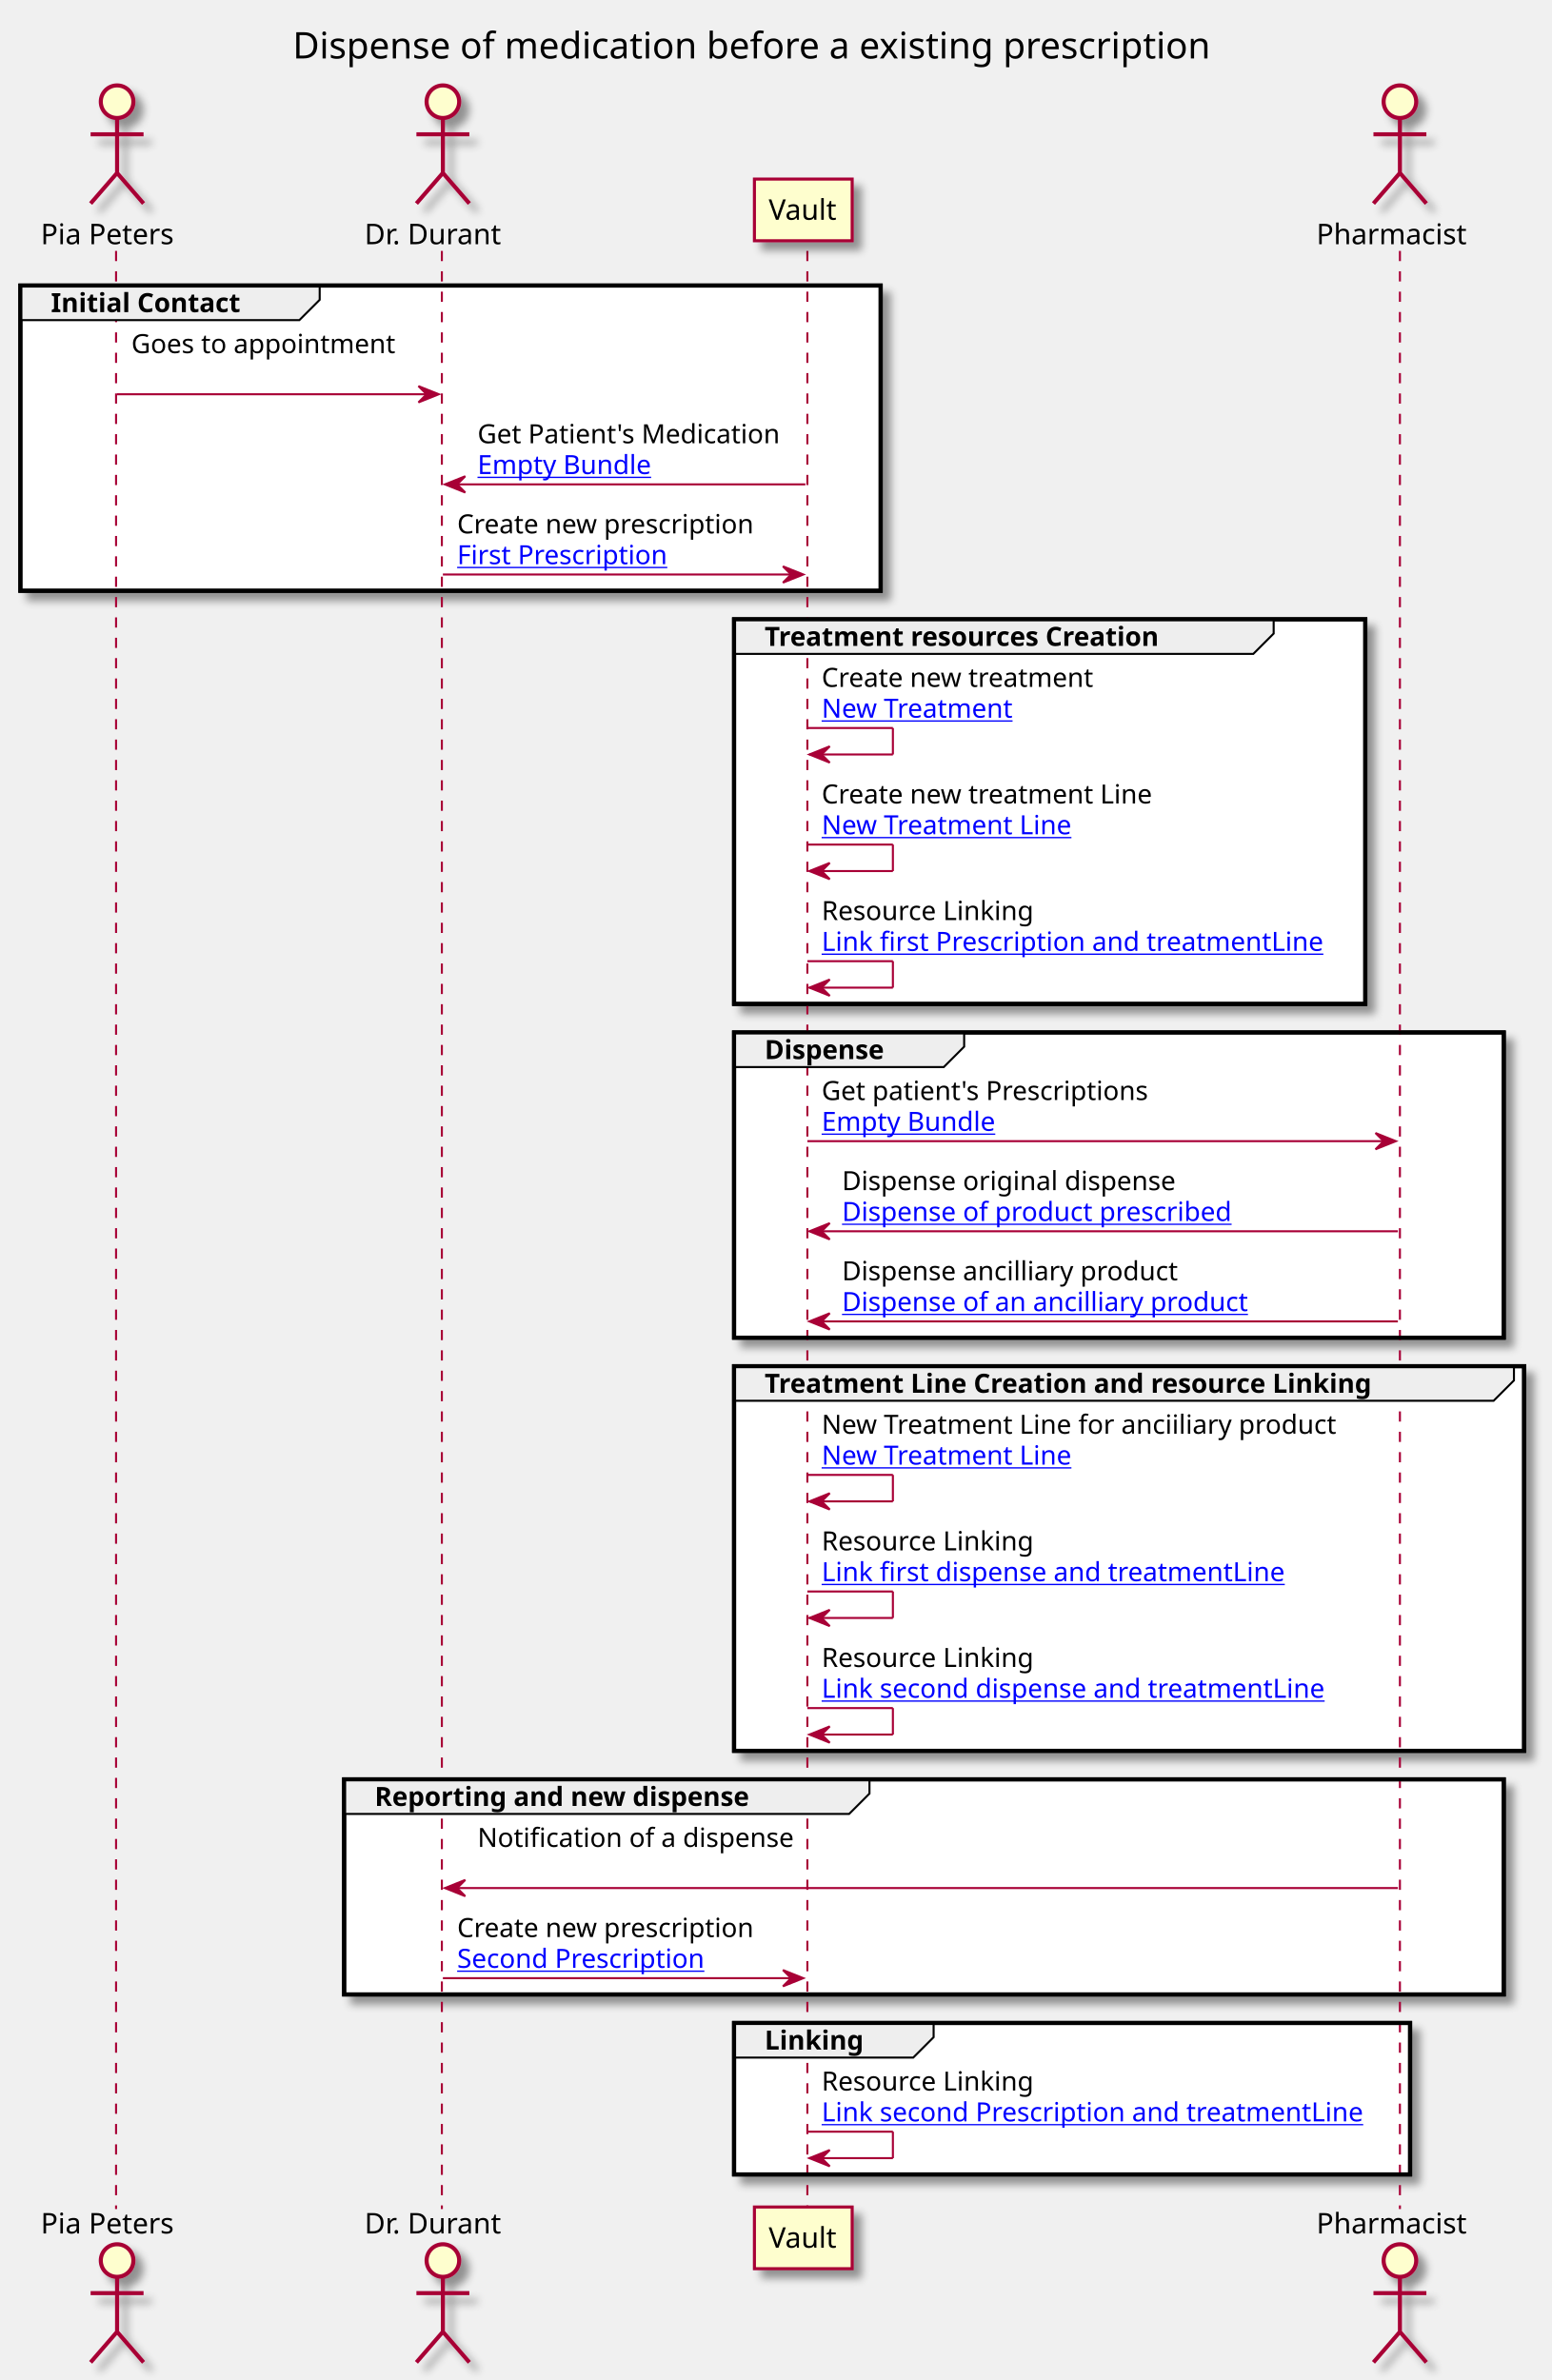
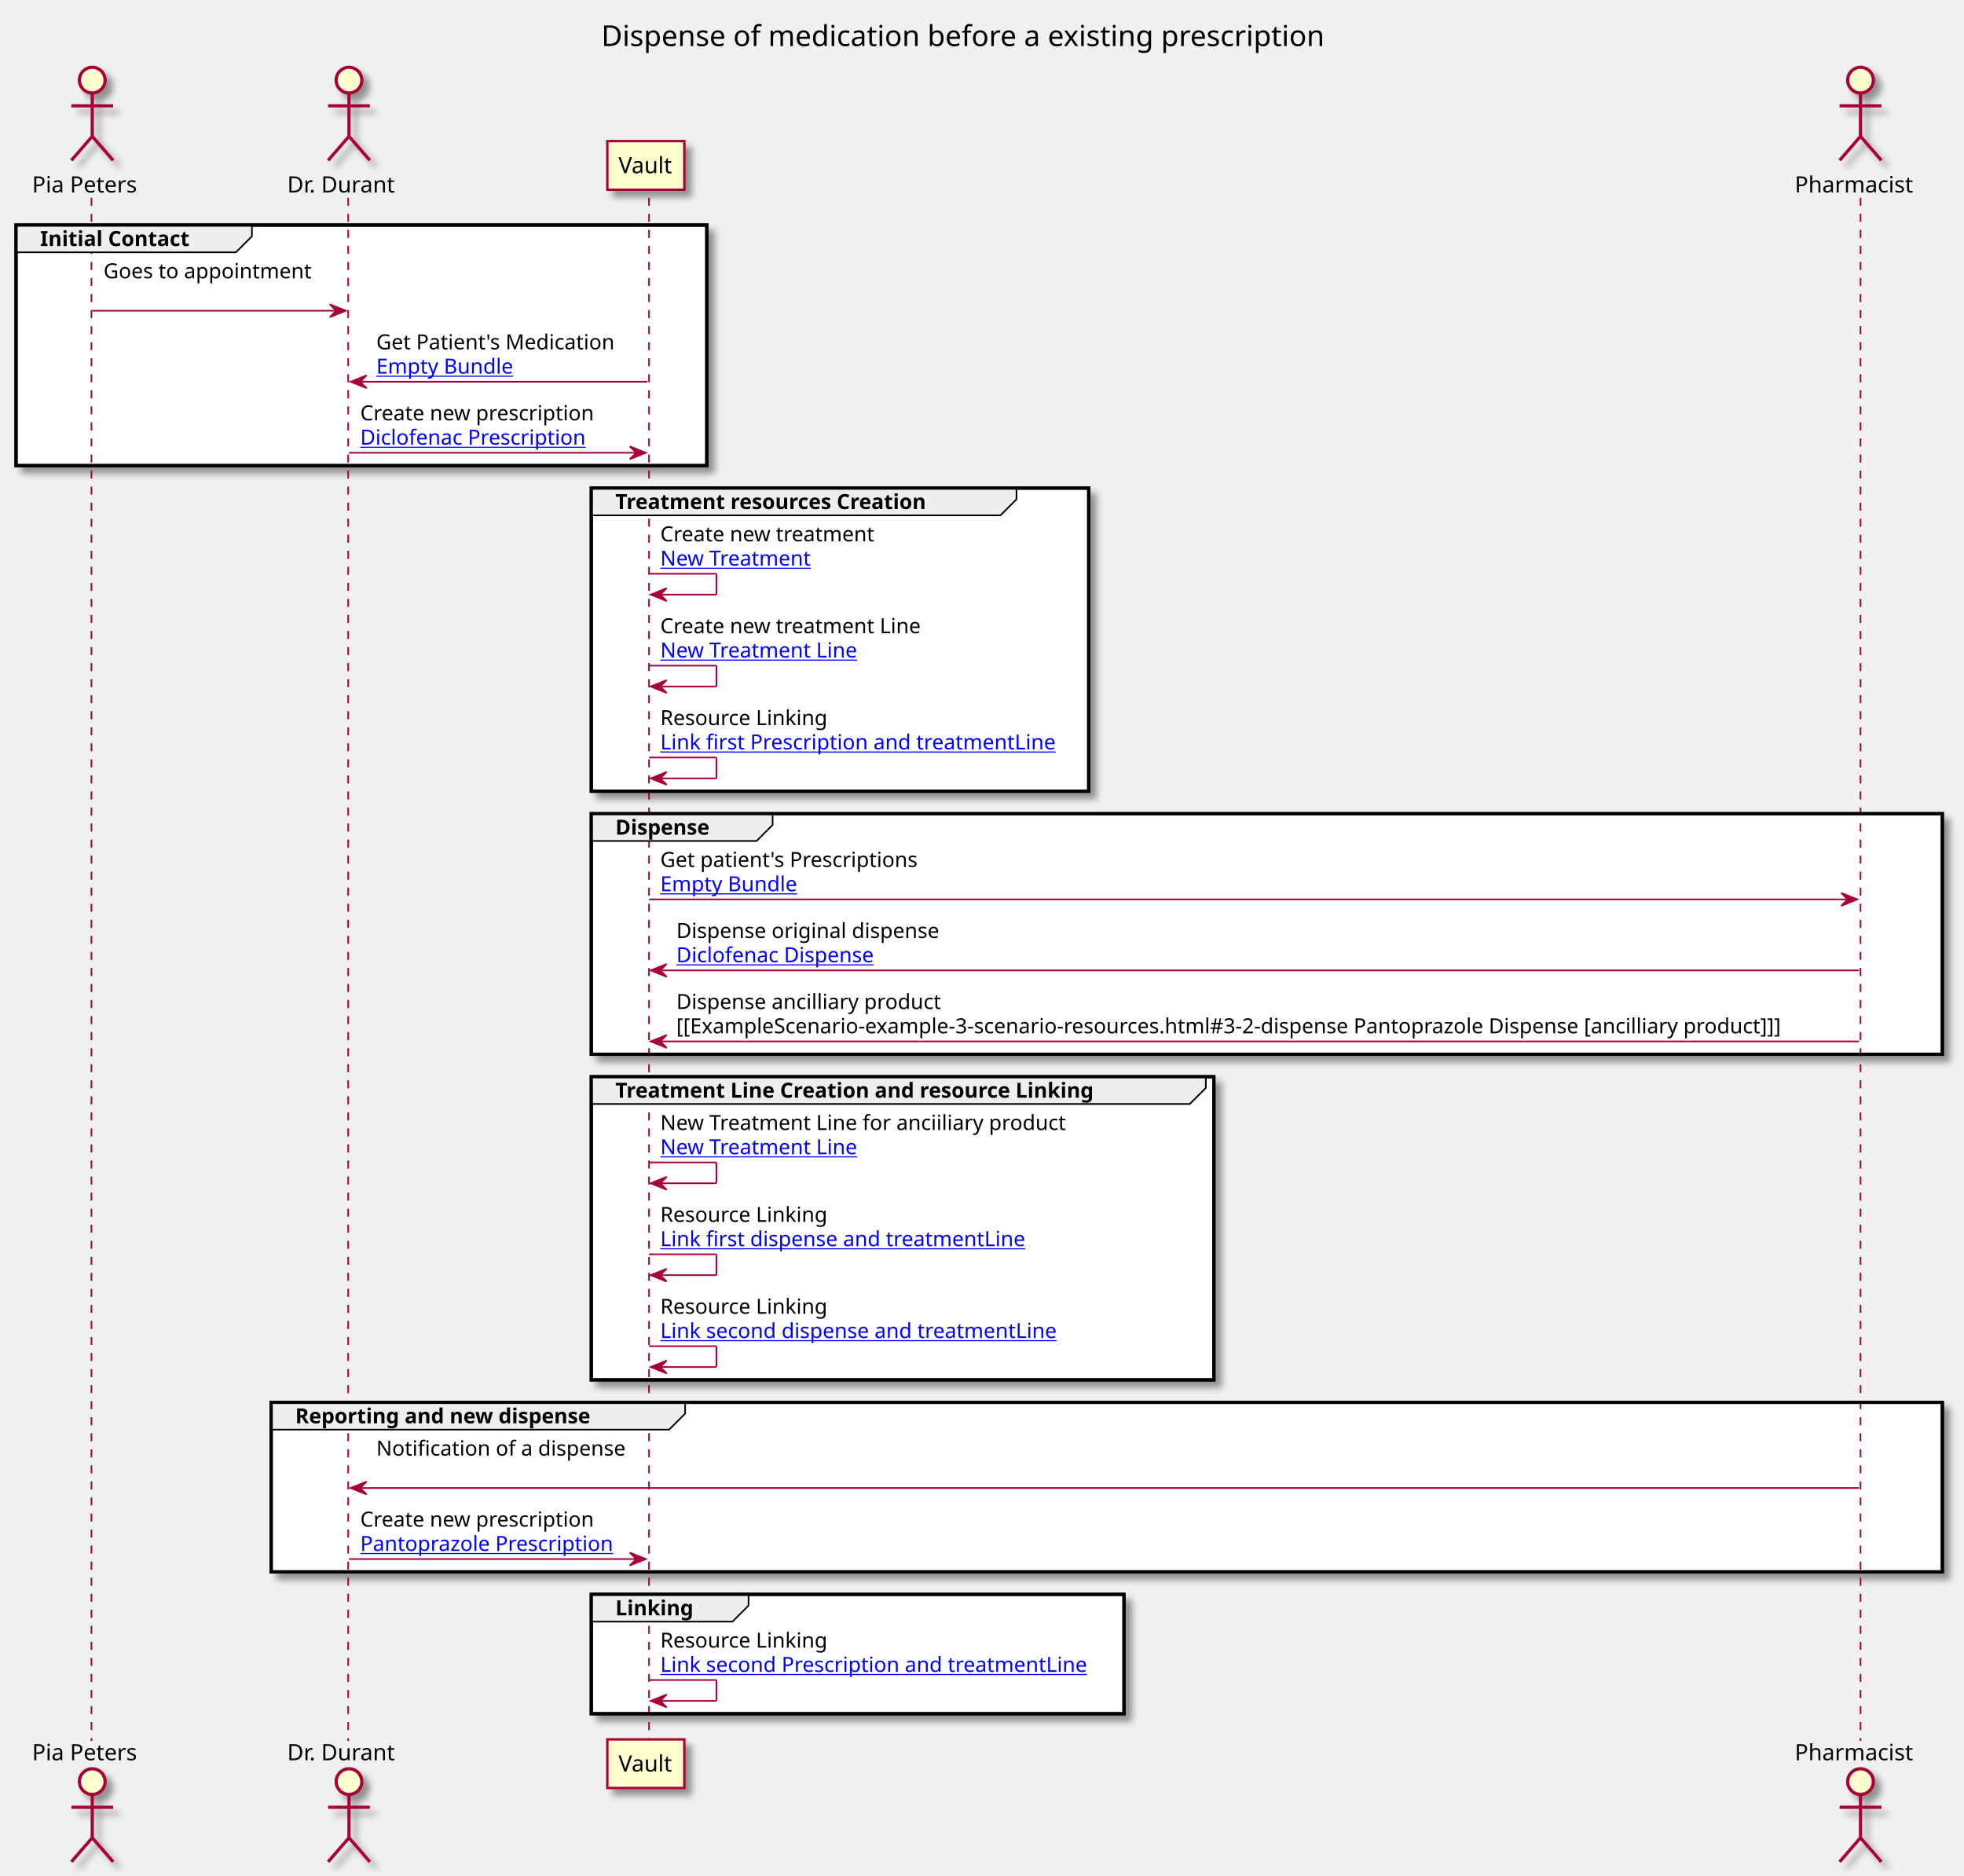
- <svg xmlns="http://www.w3.org/2000/svg" xmlns:xlink="http://www.w3.org/1999/xlink" contentScriptType="application/ecmascript" contentStyleType="text/css" height="1169px" preserveAspectRatio="none" style="width:762px;height:1169px;background:#FFFFFF;" version="1.1" viewBox="0 0 762 1169" width="762px" zoomAndPan="magnify">
+ <svg xmlns="http://www.w3.org/2000/svg" xmlns:xlink="http://www.w3.org/1999/xlink" contentScriptType="application/ecmascript" contentStyleType="text/css" height="1169px" preserveAspectRatio="none" style="width:1224px;height:1169px;background:#FFFFFF;" version="1.1" viewBox="0 0 1224 1169" width="1224px" zoomAndPan="magnify">
  <defs>
-     <filter height="300%" id="f1sqppo3emlnin" width="300%" x="-1" y="-1">
+     <filter height="300%" id="fknn0v4qzsce" width="300%" x="-1" y="-1">
      <feGaussianBlur result="blurOut" stdDeviation="2.0" />
      <feColorMatrix in="blurOut" result="blurOut2" type="matrix" values="0 0 0 0 0 0 0 0 0 0 0 0 0 0 0 0 0 0 .4 0" />
      <feOffset dx="4.0" dy="4.0" in="blurOut2" result="blurOut3" />
      <feBlend in="SourceGraphic" in2="blurOut3" mode="normal" />
    </filter>
  </defs>
  <g>
-     <text fill="#000000" font-family="sans-serif" font-size="18" lengthAdjust="spacing" textLength="471" x="143.75" y="28.708">Dispense of medication before a existing prescription</text>
-     <rect fill="#FFFFFF" filter="url(#f1sqppo3emlnin)" height="149.93" style="stroke:#000000;stroke-width:2.0;" width="422.5" x="10" y="140.25" />
-     <rect fill="#FFFFFF" filter="url(#f1sqppo3emlnin)" height="188.93" style="stroke:#000000;stroke-width:2.0;" width="310" x="360.5" y="304.18" />
-     <rect fill="#FFFFFF" filter="url(#f1sqppo3emlnin)" height="149.93" style="stroke:#000000;stroke-width:2.0;" width="378" x="360.5" y="507.109" />
-     <rect fill="#FFFFFF" filter="url(#f1sqppo3emlnin)" height="188.93" style="stroke:#000000;stroke-width:2.0;" width="388" x="360.5" y="671.039" />
-     <rect fill="#FFFFFF" filter="url(#f1sqppo3emlnin)" height="105.664" style="stroke:#000000;stroke-width:2.0;" width="569.5" x="169" y="873.969" />
-     <rect fill="#FFFFFF" filter="url(#f1sqppo3emlnin)" height="74.398" style="stroke:#000000;stroke-width:2.0;" width="332" x="360.5" y="993.633" />
+     <text fill="#000000" font-family="sans-serif" font-size="18" lengthAdjust="spacing" textLength="471" x="374.75" y="28.708">Dispense of medication before a existing prescription</text>
+     <rect fill="#FFFFFF" filter="url(#fknn0v4qzsce)" height="149.93" style="stroke:#000000;stroke-width:2.0;" width="430.5" x="10" y="140.25" />
+     <rect fill="#FFFFFF" filter="url(#fknn0v4qzsce)" height="188.93" style="stroke:#000000;stroke-width:2.0;" width="310" x="368.5" y="304.18" />
+     <rect fill="#FFFFFF" filter="url(#fknn0v4qzsce)" height="149.93" style="stroke:#000000;stroke-width:2.0;" width="842" x="368.5" y="507.109" />
+     <rect fill="#FFFFFF" filter="url(#fknn0v4qzsce)" height="188.93" style="stroke:#000000;stroke-width:2.0;" width="388" x="368.5" y="671.039" />
+     <rect fill="#FFFFFF" filter="url(#fknn0v4qzsce)" height="105.664" style="stroke:#000000;stroke-width:2.0;" width="1041.5" x="169" y="873.969" />
+     <rect fill="#FFFFFF" filter="url(#fknn0v4qzsce)" height="74.398" style="stroke:#000000;stroke-width:2.0;" width="332" x="368.5" y="993.633" />
    <line style="stroke:#A80036;stroke-width:1.0;stroke-dasharray:5.0,5.0;" x1="57" x2="57" y1="123.25" y2="1085.031" />
    <line style="stroke:#A80036;stroke-width:1.0;stroke-dasharray:5.0,5.0;" x1="217" x2="217" y1="123.25" y2="1085.031" />
-     <line style="stroke:#A80036;stroke-width:1.0;stroke-dasharray:5.0,5.0;" x1="396.5" x2="396.5" y1="123.25" y2="1085.031" />
-     <line style="stroke:#A80036;stroke-width:1.0;stroke-dasharray:5.0,5.0;" x1="687.5" x2="687.5" y1="123.25" y2="1085.031" />
+     <line style="stroke:#A80036;stroke-width:1.0;stroke-dasharray:5.0,5.0;" x1="404.5" x2="404.5" y1="123.25" y2="1085.031" />
+     <line style="stroke:#A80036;stroke-width:1.0;stroke-dasharray:5.0,5.0;" x1="1159.5" x2="1159.5" y1="123.25" y2="1085.031" />
    <text fill="#000000" font-family="sans-serif" font-size="14" lengthAdjust="spacing" textLength="69" x="20" y="119.948">Pia Peters</text>
-     <ellipse cx="57.5" cy="49.953" fill="#FEFECE" filter="url(#f1sqppo3emlnin)" rx="8" ry="8" style="stroke:#A80036;stroke-width:2.0;" />
-     <path d="M57.5,57.953 L57.5,84.953 M44.5,65.953 L70.5,65.953 M57.5,84.953 L44.5,99.953 M57.5,84.953 L70.5,99.953 " fill="none" filter="url(#f1sqppo3emlnin)" style="stroke:#A80036;stroke-width:2.0;" />
+     <ellipse cx="57.5" cy="49.953" fill="#FEFECE" filter="url(#fknn0v4qzsce)" rx="8" ry="8" style="stroke:#A80036;stroke-width:2.0;" />
+     <path d="M57.5,57.953 L57.5,84.953 M44.5,65.953 L70.5,65.953 M57.5,84.953 L44.5,99.953 M57.5,84.953 L70.5,99.953 " fill="none" filter="url(#fknn0v4qzsce)" style="stroke:#A80036;stroke-width:2.0;" />
    <text fill="#000000" font-family="sans-serif" font-size="14" lengthAdjust="spacing" textLength="69" x="20" y="1097.026">Pia Peters</text>
-     <ellipse cx="57.5" cy="1110.328" fill="#FEFECE" filter="url(#f1sqppo3emlnin)" rx="8" ry="8" style="stroke:#A80036;stroke-width:2.0;" />
-     <path d="M57.5,1118.328 L57.5,1145.328 M44.5,1126.328 L70.5,1126.328 M57.5,1145.328 L44.5,1160.328 M57.5,1145.328 L70.5,1160.328 " fill="none" filter="url(#f1sqppo3emlnin)" style="stroke:#A80036;stroke-width:2.0;" />
+     <ellipse cx="57.5" cy="1110.328" fill="#FEFECE" filter="url(#fknn0v4qzsce)" rx="8" ry="8" style="stroke:#A80036;stroke-width:2.0;" />
+     <path d="M57.5,1118.328 L57.5,1145.328 M44.5,1126.328 L70.5,1126.328 M57.5,1145.328 L44.5,1160.328 M57.5,1145.328 L70.5,1160.328 " fill="none" filter="url(#fknn0v4qzsce)" style="stroke:#A80036;stroke-width:2.0;" />
    <text fill="#000000" font-family="sans-serif" font-size="14" lengthAdjust="spacing" textLength="71" x="179" y="119.948">Dr. Durant</text>
-     <ellipse cx="217.5" cy="49.953" fill="#FEFECE" filter="url(#f1sqppo3emlnin)" rx="8" ry="8" style="stroke:#A80036;stroke-width:2.0;" />
-     <path d="M217.5,57.953 L217.5,84.953 M204.5,65.953 L230.5,65.953 M217.5,84.953 L204.5,99.953 M217.5,84.953 L230.5,99.953 " fill="none" filter="url(#f1sqppo3emlnin)" style="stroke:#A80036;stroke-width:2.0;" />
+     <ellipse cx="217.5" cy="49.953" fill="#FEFECE" filter="url(#fknn0v4qzsce)" rx="8" ry="8" style="stroke:#A80036;stroke-width:2.0;" />
+     <path d="M217.5,57.953 L217.5,84.953 M204.5,65.953 L230.5,65.953 M217.5,84.953 L204.5,99.953 M217.5,84.953 L230.5,99.953 " fill="none" filter="url(#fknn0v4qzsce)" style="stroke:#A80036;stroke-width:2.0;" />
    <text fill="#000000" font-family="sans-serif" font-size="14" lengthAdjust="spacing" textLength="71" x="179" y="1097.026">Dr. Durant</text>
-     <ellipse cx="217.5" cy="1110.328" fill="#FEFECE" filter="url(#f1sqppo3emlnin)" rx="8" ry="8" style="stroke:#A80036;stroke-width:2.0;" />
-     <path d="M217.5,1118.328 L217.5,1145.328 M204.5,1126.328 L230.5,1126.328 M217.5,1145.328 L204.5,1160.328 M217.5,1145.328 L230.5,1160.328 " fill="none" filter="url(#f1sqppo3emlnin)" style="stroke:#A80036;stroke-width:2.0;" />
-     <rect fill="#FEFECE" filter="url(#f1sqppo3emlnin)" height="30.297" style="stroke:#A80036;stroke-width:1.5;" width="48" x="370.5" y="87.953" />
-     <text fill="#000000" font-family="sans-serif" font-size="14" lengthAdjust="spacing" textLength="34" x="377.5" y="107.948">Vault</text>
-     <rect fill="#FEFECE" filter="url(#f1sqppo3emlnin)" height="30.297" style="stroke:#A80036;stroke-width:1.5;" width="48" x="370.5" y="1084.031" />
-     <text fill="#000000" font-family="sans-serif" font-size="14" lengthAdjust="spacing" textLength="34" x="377.5" y="1104.026">Vault</text>
-     <text fill="#000000" font-family="sans-serif" font-size="14" lengthAdjust="spacing" textLength="76" x="646.5" y="119.948">Pharmacist</text>
-     <ellipse cx="687.5" cy="49.953" fill="#FEFECE" filter="url(#f1sqppo3emlnin)" rx="8" ry="8" style="stroke:#A80036;stroke-width:2.0;" />
-     <path d="M687.5,57.953 L687.5,84.953 M674.5,65.953 L700.5,65.953 M687.5,84.953 L674.5,99.953 M687.5,84.953 L700.5,99.953 " fill="none" filter="url(#f1sqppo3emlnin)" style="stroke:#A80036;stroke-width:2.0;" />
-     <text fill="#000000" font-family="sans-serif" font-size="14" lengthAdjust="spacing" textLength="76" x="646.5" y="1097.026">Pharmacist</text>
-     <ellipse cx="687.5" cy="1110.328" fill="#FEFECE" filter="url(#f1sqppo3emlnin)" rx="8" ry="8" style="stroke:#A80036;stroke-width:2.0;" />
-     <path d="M687.5,1118.328 L687.5,1145.328 M674.5,1126.328 L700.5,1126.328 M687.5,1145.328 L674.5,1160.328 M687.5,1145.328 L700.5,1160.328 " fill="none" filter="url(#f1sqppo3emlnin)" style="stroke:#A80036;stroke-width:2.0;" />
+     <ellipse cx="217.5" cy="1110.328" fill="#FEFECE" filter="url(#fknn0v4qzsce)" rx="8" ry="8" style="stroke:#A80036;stroke-width:2.0;" />
+     <path d="M217.5,1118.328 L217.5,1145.328 M204.5,1126.328 L230.5,1126.328 M217.5,1145.328 L204.5,1160.328 M217.5,1145.328 L230.5,1160.328 " fill="none" filter="url(#fknn0v4qzsce)" style="stroke:#A80036;stroke-width:2.0;" />
+     <rect fill="#FEFECE" filter="url(#fknn0v4qzsce)" height="30.297" style="stroke:#A80036;stroke-width:1.5;" width="48" x="378.5" y="87.953" />
+     <text fill="#000000" font-family="sans-serif" font-size="14" lengthAdjust="spacing" textLength="34" x="385.5" y="107.948">Vault</text>
+     <rect fill="#FEFECE" filter="url(#fknn0v4qzsce)" height="30.297" style="stroke:#A80036;stroke-width:1.5;" width="48" x="378.5" y="1084.031" />
+     <text fill="#000000" font-family="sans-serif" font-size="14" lengthAdjust="spacing" textLength="34" x="385.5" y="1104.026">Vault</text>
+     <text fill="#000000" font-family="sans-serif" font-size="14" lengthAdjust="spacing" textLength="76" x="1118.5" y="119.948">Pharmacist</text>
+     <ellipse cx="1159.5" cy="49.953" fill="#FEFECE" filter="url(#fknn0v4qzsce)" rx="8" ry="8" style="stroke:#A80036;stroke-width:2.0;" />
+     <path d="M1159.5,57.953 L1159.5,84.953 M1146.5,65.953 L1172.5,65.953 M1159.5,84.953 L1146.5,99.953 M1159.5,84.953 L1172.5,99.953 " fill="none" filter="url(#fknn0v4qzsce)" style="stroke:#A80036;stroke-width:2.0;" />
+     <text fill="#000000" font-family="sans-serif" font-size="14" lengthAdjust="spacing" textLength="76" x="1118.5" y="1097.026">Pharmacist</text>
+     <ellipse cx="1159.5" cy="1110.328" fill="#FEFECE" filter="url(#fknn0v4qzsce)" rx="8" ry="8" style="stroke:#A80036;stroke-width:2.0;" />
+     <path d="M1159.5,1118.328 L1159.5,1145.328 M1146.5,1126.328 L1172.5,1126.328 M1159.5,1145.328 L1146.5,1160.328 M1159.5,1145.328 L1172.5,1160.328 " fill="none" filter="url(#fknn0v4qzsce)" style="stroke:#A80036;stroke-width:2.0;" />
    <path d="M10,140.25 L157,140.25 L157,147.25 L147,157.25 L10,157.25 L10,140.25 " fill="#EEEEEE" style="stroke:#000000;stroke-width:1.0;" />
-     <rect fill="none" height="149.93" style="stroke:#000000;stroke-width:2.0;" width="422.5" x="10" y="140.25" />
+     <rect fill="none" height="149.93" style="stroke:#000000;stroke-width:2.0;" width="430.5" x="10" y="140.25" />
    <text fill="#000000" font-family="sans-serif" font-size="13" font-weight="bold" lengthAdjust="spacing" textLength="102" x="25" y="153.317">Initial Contact</text>
    <polygon fill="#A80036" points="205.5,189.648,215.5,193.648,205.5,197.648,209.5,193.648" style="stroke:#A80036;stroke-width:1.0;" />
    <line style="stroke:#A80036;stroke-width:1.0;" x1="57.5" x2="211.5" y1="193.648" y2="193.648" />
    <text fill="#000000" font-family="sans-serif" font-size="13" lengthAdjust="spacing" textLength="136" x="64.5" y="173.45">Goes to appointment</text>
    <text fill="#000000" font-family="sans-serif" font-size="13" lengthAdjust="spacing" textLength="0" x="68.5" y="188.583" />
    <polygon fill="#A80036" points="228.5,233.914,218.5,237.914,228.5,241.914,224.5,237.914" style="stroke:#A80036;stroke-width:1.0;" />
-     <line style="stroke:#A80036;stroke-width:1.0;" x1="222.5" x2="395.5" y1="237.914" y2="237.914" />
+     <line style="stroke:#A80036;stroke-width:1.0;" x1="222.5" x2="403.5" y1="237.914" y2="237.914" />
    <text fill="#000000" font-family="sans-serif" font-size="13" lengthAdjust="spacing" textLength="155" x="234.5" y="217.715">Get Patient's Medication</text>
    <a href="ExampleScenario-example-3-scenario-resources.html#EB" target="_top" title="ExampleScenario-example-3-scenario-resources.html#EB" xlink:actuate="onRequest" xlink:href="ExampleScenario-example-3-scenario-resources.html#EB" xlink:show="new" xlink:title="ExampleScenario-example-3-scenario-resources.html#EB" xlink:type="simple">
      <text fill="#0000FF" font-family="sans-serif" font-size="13" lengthAdjust="spacing" text-decoration="underline" textLength="89" x="234.5" y="232.848">Empty Bundle</text>
    </a>
-     <polygon fill="#A80036" points="384.5,278.18,394.5,282.18,384.5,286.18,388.5,282.18" style="stroke:#A80036;stroke-width:1.0;" />
-     <line style="stroke:#A80036;stroke-width:1.0;" x1="217.5" x2="390.5" y1="282.18" y2="282.18" />
+     <polygon fill="#A80036" points="392.5,278.18,402.5,282.18,392.5,286.18,396.5,282.18" style="stroke:#A80036;stroke-width:1.0;" />
+     <line style="stroke:#A80036;stroke-width:1.0;" x1="217.5" x2="398.5" y1="282.18" y2="282.18" />
    <text fill="#000000" font-family="sans-serif" font-size="13" lengthAdjust="spacing" textLength="151" x="224.5" y="261.981">Create new prescription</text>
    <a href="ExampleScenario-example-3-scenario-resources.html#3-prescription" target="_top" title="ExampleScenario-example-3-scenario-resources.html#3-prescription" xlink:actuate="onRequest" xlink:href="ExampleScenario-example-3-scenario-resources.html#3-prescription" xlink:show="new" xlink:title="ExampleScenario-example-3-scenario-resources.html#3-prescription" xlink:type="simple">
-       <text fill="#0000FF" font-family="sans-serif" font-size="13" lengthAdjust="spacing" text-decoration="underline" textLength="106" x="224.5" y="277.114">First Prescription</text>
+       <text fill="#0000FF" font-family="sans-serif" font-size="13" lengthAdjust="spacing" text-decoration="underline" textLength="145" x="224.5" y="277.114">Diclofenac Prescription</text>
    </a>
-     <path d="M360.5,304.18 L625.5,304.18 L625.5,311.18 L615.5,321.18 L360.5,321.18 L360.5,304.18 " fill="#EEEEEE" style="stroke:#000000;stroke-width:1.0;" />
-     <rect fill="none" height="188.93" style="stroke:#000000;stroke-width:2.0;" width="310" x="360.5" y="304.18" />
-     <text fill="#000000" font-family="sans-serif" font-size="13" font-weight="bold" lengthAdjust="spacing" textLength="220" x="375.5" y="317.247">Treatment resources Creation</text>
-     <line style="stroke:#A80036;stroke-width:1.0;" x1="396.5" x2="438.5" y1="357.578" y2="357.578" />
-     <line style="stroke:#A80036;stroke-width:1.0;" x1="438.5" x2="438.5" y1="357.578" y2="370.578" />
-     <line style="stroke:#A80036;stroke-width:1.0;" x1="397.5" x2="438.5" y1="370.578" y2="370.578" />
-     <polygon fill="#A80036" points="407.5,366.578,397.5,370.578,407.5,374.578,403.5,370.578" style="stroke:#A80036;stroke-width:1.0;" />
-     <text fill="#000000" font-family="sans-serif" font-size="13" lengthAdjust="spacing" textLength="141" x="403.5" y="337.379">Create new treatment</text>
+     <path d="M368.5,304.18 L633.5,304.18 L633.5,311.18 L623.5,321.18 L368.5,321.18 L368.5,304.18 " fill="#EEEEEE" style="stroke:#000000;stroke-width:1.0;" />
+     <rect fill="none" height="188.93" style="stroke:#000000;stroke-width:2.0;" width="310" x="368.5" y="304.18" />
+     <text fill="#000000" font-family="sans-serif" font-size="13" font-weight="bold" lengthAdjust="spacing" textLength="220" x="383.5" y="317.247">Treatment resources Creation</text>
+     <line style="stroke:#A80036;stroke-width:1.0;" x1="404.5" x2="446.5" y1="357.578" y2="357.578" />
+     <line style="stroke:#A80036;stroke-width:1.0;" x1="446.5" x2="446.5" y1="357.578" y2="370.578" />
+     <line style="stroke:#A80036;stroke-width:1.0;" x1="405.5" x2="446.5" y1="370.578" y2="370.578" />
+     <polygon fill="#A80036" points="415.5,366.578,405.5,370.578,415.5,374.578,411.5,370.578" style="stroke:#A80036;stroke-width:1.0;" />
+     <text fill="#000000" font-family="sans-serif" font-size="13" lengthAdjust="spacing" textLength="141" x="411.5" y="337.379">Create new treatment</text>
    <a href="ExampleScenario-example-3-scenario-resources.html#3-treatment" target="_top" title="ExampleScenario-example-3-scenario-resources.html#3-treatment" xlink:actuate="onRequest" xlink:href="ExampleScenario-example-3-scenario-resources.html#3-treatment" xlink:show="new" xlink:title="ExampleScenario-example-3-scenario-resources.html#3-treatment" xlink:type="simple">
-       <text fill="#0000FF" font-family="sans-serif" font-size="13" lengthAdjust="spacing" text-decoration="underline" textLength="98" x="403.5" y="352.512">New Treatment</text>
+       <text fill="#0000FF" font-family="sans-serif" font-size="13" lengthAdjust="spacing" text-decoration="underline" textLength="98" x="411.5" y="352.512">New Treatment</text>
    </a>
-     <line style="stroke:#A80036;stroke-width:1.0;" x1="396.5" x2="438.5" y1="414.844" y2="414.844" />
-     <line style="stroke:#A80036;stroke-width:1.0;" x1="438.5" x2="438.5" y1="414.844" y2="427.844" />
-     <line style="stroke:#A80036;stroke-width:1.0;" x1="397.5" x2="438.5" y1="427.844" y2="427.844" />
-     <polygon fill="#A80036" points="407.5,423.844,397.5,427.844,407.5,431.844,403.5,427.844" style="stroke:#A80036;stroke-width:1.0;" />
-     <text fill="#000000" font-family="sans-serif" font-size="13" lengthAdjust="spacing" textLength="171" x="403.5" y="394.645">Create new treatment Line</text>
+     <line style="stroke:#A80036;stroke-width:1.0;" x1="404.5" x2="446.5" y1="414.844" y2="414.844" />
+     <line style="stroke:#A80036;stroke-width:1.0;" x1="446.5" x2="446.5" y1="414.844" y2="427.844" />
+     <line style="stroke:#A80036;stroke-width:1.0;" x1="405.5" x2="446.5" y1="427.844" y2="427.844" />
+     <polygon fill="#A80036" points="415.5,423.844,405.5,427.844,415.5,431.844,411.5,427.844" style="stroke:#A80036;stroke-width:1.0;" />
+     <text fill="#000000" font-family="sans-serif" font-size="13" lengthAdjust="spacing" textLength="171" x="411.5" y="394.645">Create new treatment Line</text>
    <a href="ExampleScenario-example-3-scenario-resources.html#3-treatmentLine" target="_top" title="ExampleScenario-example-3-scenario-resources.html#3-treatmentLine" xlink:actuate="onRequest" xlink:href="ExampleScenario-example-3-scenario-resources.html#3-treatmentLine" xlink:show="new" xlink:title="ExampleScenario-example-3-scenario-resources.html#3-treatmentLine" xlink:type="simple">
-       <text fill="#0000FF" font-family="sans-serif" font-size="13" lengthAdjust="spacing" text-decoration="underline" textLength="128" x="403.5" y="409.778">New Treatment Line</text>
+       <text fill="#0000FF" font-family="sans-serif" font-size="13" lengthAdjust="spacing" text-decoration="underline" textLength="128" x="411.5" y="409.778">New Treatment Line</text>
    </a>
-     <line style="stroke:#A80036;stroke-width:1.0;" x1="396.5" x2="438.5" y1="472.109" y2="472.109" />
-     <line style="stroke:#A80036;stroke-width:1.0;" x1="438.5" x2="438.5" y1="472.109" y2="485.109" />
-     <line style="stroke:#A80036;stroke-width:1.0;" x1="397.5" x2="438.5" y1="485.109" y2="485.109" />
-     <polygon fill="#A80036" points="407.5,481.109,397.5,485.109,407.5,489.109,403.5,485.109" style="stroke:#A80036;stroke-width:1.0;" />
-     <text fill="#000000" font-family="sans-serif" font-size="13" lengthAdjust="spacing" textLength="107" x="403.5" y="451.911">Resource Linking</text>
+     <line style="stroke:#A80036;stroke-width:1.0;" x1="404.5" x2="446.5" y1="472.109" y2="472.109" />
+     <line style="stroke:#A80036;stroke-width:1.0;" x1="446.5" x2="446.5" y1="472.109" y2="485.109" />
+     <line style="stroke:#A80036;stroke-width:1.0;" x1="405.5" x2="446.5" y1="485.109" y2="485.109" />
+     <polygon fill="#A80036" points="415.5,481.109,405.5,485.109,415.5,489.109,411.5,485.109" style="stroke:#A80036;stroke-width:1.0;" />
+     <text fill="#000000" font-family="sans-serif" font-size="13" lengthAdjust="spacing" textLength="107" x="411.5" y="451.911">Resource Linking</text>
    <a href="ExampleScenario-example-3-scenario-resources.html#3-1-provenance" target="_top" title="ExampleScenario-example-3-scenario-resources.html#3-1-provenance" xlink:actuate="onRequest" xlink:href="ExampleScenario-example-3-scenario-resources.html#3-1-provenance" xlink:show="new" xlink:title="ExampleScenario-example-3-scenario-resources.html#3-1-provenance" xlink:type="simple">
-       <text fill="#0000FF" font-family="sans-serif" font-size="13" lengthAdjust="spacing" text-decoration="underline" textLength="255" x="403.5" y="467.043">Link first Prescription and treatmentLine</text>
+       <text fill="#0000FF" font-family="sans-serif" font-size="13" lengthAdjust="spacing" text-decoration="underline" textLength="255" x="411.5" y="467.043">Link first Prescription and treatmentLine</text>
    </a>
-     <path d="M360.5,507.109 L473.5,507.109 L473.5,514.109 L463.5,524.109 L360.5,524.109 L360.5,507.109 " fill="#EEEEEE" style="stroke:#000000;stroke-width:1.0;" />
-     <rect fill="none" height="149.93" style="stroke:#000000;stroke-width:2.0;" width="378" x="360.5" y="507.109" />
-     <text fill="#000000" font-family="sans-serif" font-size="13" font-weight="bold" lengthAdjust="spacing" textLength="68" x="375.5" y="520.176">Dispense</text>
-     <polygon fill="#A80036" points="675.5,556.508,685.5,560.508,675.5,564.508,679.5,560.508" style="stroke:#A80036;stroke-width:1.0;" />
-     <line style="stroke:#A80036;stroke-width:1.0;" x1="396.5" x2="681.5" y1="560.508" y2="560.508" />
-     <text fill="#000000" font-family="sans-serif" font-size="13" lengthAdjust="spacing" textLength="168" x="403.5" y="540.309">Get patient's Prescriptions</text>
+     <path d="M368.5,507.109 L481.5,507.109 L481.5,514.109 L471.5,524.109 L368.5,524.109 L368.5,507.109 " fill="#EEEEEE" style="stroke:#000000;stroke-width:1.0;" />
+     <rect fill="none" height="149.93" style="stroke:#000000;stroke-width:2.0;" width="842" x="368.5" y="507.109" />
+     <text fill="#000000" font-family="sans-serif" font-size="13" font-weight="bold" lengthAdjust="spacing" textLength="68" x="383.5" y="520.176">Dispense</text>
+     <polygon fill="#A80036" points="1147.5,556.508,1157.5,560.508,1147.5,564.508,1151.5,560.508" style="stroke:#A80036;stroke-width:1.0;" />
+     <line style="stroke:#A80036;stroke-width:1.0;" x1="404.5" x2="1153.5" y1="560.508" y2="560.508" />
+     <text fill="#000000" font-family="sans-serif" font-size="13" lengthAdjust="spacing" textLength="168" x="411.5" y="540.309">Get patient's Prescriptions</text>
    <a href="ExampleScenario-example-3-scenario-resources.html#EB" target="_top" title="ExampleScenario-example-3-scenario-resources.html#EB" xlink:actuate="onRequest" xlink:href="ExampleScenario-example-3-scenario-resources.html#EB" xlink:show="new" xlink:title="ExampleScenario-example-3-scenario-resources.html#EB" xlink:type="simple">
-       <text fill="#0000FF" font-family="sans-serif" font-size="13" lengthAdjust="spacing" text-decoration="underline" textLength="89" x="403.5" y="555.442">Empty Bundle</text>
+       <text fill="#0000FF" font-family="sans-serif" font-size="13" lengthAdjust="spacing" text-decoration="underline" textLength="89" x="411.5" y="555.442">Empty Bundle</text>
    </a>
-     <polygon fill="#A80036" points="407.5,600.773,397.5,604.773,407.5,608.773,403.5,604.773" style="stroke:#A80036;stroke-width:1.0;" />
-     <line style="stroke:#A80036;stroke-width:1.0;" x1="401.5" x2="686.5" y1="604.773" y2="604.773" />
-     <text fill="#000000" font-family="sans-serif" font-size="13" lengthAdjust="spacing" textLength="170" x="413.5" y="584.575">Dispense original dispense</text>
+     <polygon fill="#A80036" points="415.5,600.773,405.5,604.773,415.5,608.773,411.5,604.773" style="stroke:#A80036;stroke-width:1.0;" />
+     <line style="stroke:#A80036;stroke-width:1.0;" x1="409.5" x2="1158.5" y1="604.773" y2="604.773" />
+     <text fill="#000000" font-family="sans-serif" font-size="13" lengthAdjust="spacing" textLength="170" x="421.5" y="584.575">Dispense original dispense</text>
    <a href="ExampleScenario-example-3-scenario-resources.html#3-dispense" target="_top" title="ExampleScenario-example-3-scenario-resources.html#3-dispense" xlink:actuate="onRequest" xlink:href="ExampleScenario-example-3-scenario-resources.html#3-dispense" xlink:show="new" xlink:title="ExampleScenario-example-3-scenario-resources.html#3-dispense" xlink:type="simple">
-       <text fill="#0000FF" font-family="sans-serif" font-size="13" lengthAdjust="spacing" text-decoration="underline" textLength="199" x="413.5" y="599.707">Dispense of product prescribed</text>
+       <text fill="#0000FF" font-family="sans-serif" font-size="13" lengthAdjust="spacing" text-decoration="underline" textLength="129" x="421.5" y="599.707">Diclofenac Dispense</text>
    </a>
-     <polygon fill="#A80036" points="407.5,645.039,397.5,649.039,407.5,653.039,403.5,649.039" style="stroke:#A80036;stroke-width:1.0;" />
-     <line style="stroke:#A80036;stroke-width:1.0;" x1="401.5" x2="686.5" y1="649.039" y2="649.039" />
-     <text fill="#000000" font-family="sans-serif" font-size="13" lengthAdjust="spacing" textLength="171" x="413.5" y="628.84">Dispense ancilliary product</text>
-     <a href="ExampleScenario-example-3-scenario-resources.html#3-2-dispense" target="_top" title="ExampleScenario-example-3-scenario-resources.html#3-2-dispense" xlink:actuate="onRequest" xlink:href="ExampleScenario-example-3-scenario-resources.html#3-2-dispense" xlink:show="new" xlink:title="ExampleScenario-example-3-scenario-resources.html#3-2-dispense" xlink:type="simple">
-       <text fill="#0000FF" font-family="sans-serif" font-size="13" lengthAdjust="spacing" text-decoration="underline" textLength="207" x="413.5" y="643.973">Dispense of an ancilliary product</text>
+     <polygon fill="#A80036" points="415.5,645.039,405.5,649.039,415.5,653.039,411.5,649.039" style="stroke:#A80036;stroke-width:1.0;" />
+     <line style="stroke:#A80036;stroke-width:1.0;" x1="409.5" x2="1158.5" y1="649.039" y2="649.039" />
+     <text fill="#000000" font-family="sans-serif" font-size="13" lengthAdjust="spacing" textLength="171" x="421.5" y="628.84">Dispense ancilliary product</text>
+     <text fill="#000000" font-family="sans-serif" font-size="13" lengthAdjust="spacing" textLength="731" x="421.5" y="643.973">[[ExampleScenario-example-3-scenario-resources.html#3-2-dispense Pantoprazole Dispense [ancilliary product]]]</text>
+     <path d="M368.5,671.039 L751.5,671.039 L751.5,678.039 L741.5,688.039 L368.5,688.039 L368.5,671.039 " fill="#EEEEEE" style="stroke:#000000;stroke-width:1.0;" />
+     <rect fill="none" height="188.93" style="stroke:#000000;stroke-width:2.0;" width="388" x="368.5" y="671.039" />
+     <text fill="#000000" font-family="sans-serif" font-size="13" font-weight="bold" lengthAdjust="spacing" textLength="338" x="383.5" y="684.106">Treatment Line Creation and resource Linking</text>
+     <line style="stroke:#A80036;stroke-width:1.0;" x1="404.5" x2="446.5" y1="724.438" y2="724.438" />
+     <line style="stroke:#A80036;stroke-width:1.0;" x1="446.5" x2="446.5" y1="724.438" y2="737.438" />
+     <line style="stroke:#A80036;stroke-width:1.0;" x1="405.5" x2="446.5" y1="737.438" y2="737.438" />
+     <polygon fill="#A80036" points="415.5,733.438,405.5,737.438,415.5,741.438,411.5,737.438" style="stroke:#A80036;stroke-width:1.0;" />
+     <text fill="#000000" font-family="sans-serif" font-size="13" lengthAdjust="spacing" textLength="261" x="411.5" y="704.239">New Treatment Line for anciiliary product</text>
+     <a href="ExampleScenario-example-3-scenario-resources.html#3-treatmentLine" target="_top" title="ExampleScenario-example-3-scenario-resources.html#3-treatmentLine" xlink:actuate="onRequest" xlink:href="ExampleScenario-example-3-scenario-resources.html#3-treatmentLine" xlink:show="new" xlink:title="ExampleScenario-example-3-scenario-resources.html#3-treatmentLine" xlink:type="simple">
+       <text fill="#0000FF" font-family="sans-serif" font-size="13" lengthAdjust="spacing" text-decoration="underline" textLength="128" x="411.5" y="719.372">New Treatment Line</text>
    </a>
-     <path d="M360.5,671.039 L743.5,671.039 L743.5,678.039 L733.5,688.039 L360.5,688.039 L360.5,671.039 " fill="#EEEEEE" style="stroke:#000000;stroke-width:1.0;" />
-     <rect fill="none" height="188.93" style="stroke:#000000;stroke-width:2.0;" width="388" x="360.5" y="671.039" />
-     <text fill="#000000" font-family="sans-serif" font-size="13" font-weight="bold" lengthAdjust="spacing" textLength="338" x="375.5" y="684.106">Treatment Line Creation and resource Linking</text>
-     <line style="stroke:#A80036;stroke-width:1.0;" x1="396.5" x2="438.5" y1="724.438" y2="724.438" />
-     <line style="stroke:#A80036;stroke-width:1.0;" x1="438.5" x2="438.5" y1="724.438" y2="737.438" />
-     <line style="stroke:#A80036;stroke-width:1.0;" x1="397.5" x2="438.5" y1="737.438" y2="737.438" />
-     <polygon fill="#A80036" points="407.5,733.438,397.5,737.438,407.5,741.438,403.5,737.438" style="stroke:#A80036;stroke-width:1.0;" />
-     <text fill="#000000" font-family="sans-serif" font-size="13" lengthAdjust="spacing" textLength="261" x="403.5" y="704.239">New Treatment Line for anciiliary product</text>
-     <a href="ExampleScenario-example-3-scenario-resources.html#3-treatmentLine" target="_top" title="ExampleScenario-example-3-scenario-resources.html#3-treatmentLine" xlink:actuate="onRequest" xlink:href="ExampleScenario-example-3-scenario-resources.html#3-treatmentLine" xlink:show="new" xlink:title="ExampleScenario-example-3-scenario-resources.html#3-treatmentLine" xlink:type="simple">
-       <text fill="#0000FF" font-family="sans-serif" font-size="13" lengthAdjust="spacing" text-decoration="underline" textLength="128" x="403.5" y="719.372">New Treatment Line</text>
+     <line style="stroke:#A80036;stroke-width:1.0;" x1="404.5" x2="446.5" y1="781.703" y2="781.703" />
+     <line style="stroke:#A80036;stroke-width:1.0;" x1="446.5" x2="446.5" y1="781.703" y2="794.703" />
+     <line style="stroke:#A80036;stroke-width:1.0;" x1="405.5" x2="446.5" y1="794.703" y2="794.703" />
+     <polygon fill="#A80036" points="415.5,790.703,405.5,794.703,415.5,798.703,411.5,794.703" style="stroke:#A80036;stroke-width:1.0;" />
+     <text fill="#000000" font-family="sans-serif" font-size="13" lengthAdjust="spacing" textLength="107" x="411.5" y="761.504">Resource Linking</text>
+     <a href="ExampleScenario-example-3-scenario-resources.html#3-2-provenance" target="_top" title="ExampleScenario-example-3-scenario-resources.html#3-2-provenance" xlink:actuate="onRequest" xlink:href="ExampleScenario-example-3-scenario-resources.html#3-2-provenance" xlink:show="new" xlink:title="ExampleScenario-example-3-scenario-resources.html#3-2-provenance" xlink:type="simple">
+       <text fill="#0000FF" font-family="sans-serif" font-size="13" lengthAdjust="spacing" text-decoration="underline" textLength="237" x="411.5" y="776.637">Link first dispense and treatmentLine</text>
    </a>
-     <line style="stroke:#A80036;stroke-width:1.0;" x1="396.5" x2="438.5" y1="781.703" y2="781.703" />
-     <line style="stroke:#A80036;stroke-width:1.0;" x1="438.5" x2="438.5" y1="781.703" y2="794.703" />
-     <line style="stroke:#A80036;stroke-width:1.0;" x1="397.5" x2="438.5" y1="794.703" y2="794.703" />
-     <polygon fill="#A80036" points="407.5,790.703,397.5,794.703,407.5,798.703,403.5,794.703" style="stroke:#A80036;stroke-width:1.0;" />
-     <text fill="#000000" font-family="sans-serif" font-size="13" lengthAdjust="spacing" textLength="107" x="403.5" y="761.504">Resource Linking</text>
-     <a href="ExampleScenario-example-3-scenario-resources.html#3-2-provenance" target="_top" title="ExampleScenario-example-3-scenario-resources.html#3-2-provenance" xlink:actuate="onRequest" xlink:href="ExampleScenario-example-3-scenario-resources.html#3-2-provenance" xlink:show="new" xlink:title="ExampleScenario-example-3-scenario-resources.html#3-2-provenance" xlink:type="simple">
-       <text fill="#0000FF" font-family="sans-serif" font-size="13" lengthAdjust="spacing" text-decoration="underline" textLength="237" x="403.5" y="776.637">Link first dispense and treatmentLine</text>
-     </a>
-     <line style="stroke:#A80036;stroke-width:1.0;" x1="396.5" x2="438.5" y1="838.969" y2="838.969" />
-     <line style="stroke:#A80036;stroke-width:1.0;" x1="438.5" x2="438.5" y1="838.969" y2="851.969" />
-     <line style="stroke:#A80036;stroke-width:1.0;" x1="397.5" x2="438.5" y1="851.969" y2="851.969" />
-     <polygon fill="#A80036" points="407.5,847.969,397.5,851.969,407.5,855.969,403.5,851.969" style="stroke:#A80036;stroke-width:1.0;" />
-     <text fill="#000000" font-family="sans-serif" font-size="13" lengthAdjust="spacing" textLength="107" x="403.5" y="818.77">Resource Linking</text>
+     <line style="stroke:#A80036;stroke-width:1.0;" x1="404.5" x2="446.5" y1="838.969" y2="838.969" />
+     <line style="stroke:#A80036;stroke-width:1.0;" x1="446.5" x2="446.5" y1="838.969" y2="851.969" />
+     <line style="stroke:#A80036;stroke-width:1.0;" x1="405.5" x2="446.5" y1="851.969" y2="851.969" />
+     <polygon fill="#A80036" points="415.5,847.969,405.5,851.969,415.5,855.969,411.5,851.969" style="stroke:#A80036;stroke-width:1.0;" />
+     <text fill="#000000" font-family="sans-serif" font-size="13" lengthAdjust="spacing" textLength="107" x="411.5" y="818.77">Resource Linking</text>
    <a href="ExampleScenario-example-3-scenario-resources.html#3-3-provenance" target="_top" title="ExampleScenario-example-3-scenario-resources.html#3-3-provenance" xlink:actuate="onRequest" xlink:href="ExampleScenario-example-3-scenario-resources.html#3-3-provenance" xlink:show="new" xlink:title="ExampleScenario-example-3-scenario-resources.html#3-3-provenance" xlink:type="simple">
-       <text fill="#0000FF" font-family="sans-serif" font-size="13" lengthAdjust="spacing" text-decoration="underline" textLength="259" x="403.5" y="833.903">Link second dispense and treatmentLine</text>
+       <text fill="#0000FF" font-family="sans-serif" font-size="13" lengthAdjust="spacing" text-decoration="underline" textLength="259" x="411.5" y="833.903">Link second dispense and treatmentLine</text>
    </a>
    <path d="M169,873.969 L427,873.969 L427,880.969 L417,890.969 L169,890.969 L169,873.969 " fill="#EEEEEE" style="stroke:#000000;stroke-width:1.0;" />
-     <rect fill="none" height="105.664" style="stroke:#000000;stroke-width:2.0;" width="569.5" x="169" y="873.969" />
+     <rect fill="none" height="105.664" style="stroke:#000000;stroke-width:2.0;" width="1041.5" x="169" y="873.969" />
    <text fill="#000000" font-family="sans-serif" font-size="13" font-weight="bold" lengthAdjust="spacing" textLength="213" x="184" y="887.036">Reporting and new dispense</text>
    <polygon fill="#A80036" points="228.5,923.367,218.5,927.367,228.5,931.367,224.5,927.367" style="stroke:#A80036;stroke-width:1.0;" />
-     <line style="stroke:#A80036;stroke-width:1.0;" x1="222.5" x2="686.5" y1="927.367" y2="927.367" />
+     <line style="stroke:#A80036;stroke-width:1.0;" x1="222.5" x2="1158.5" y1="927.367" y2="927.367" />
    <text fill="#000000" font-family="sans-serif" font-size="13" lengthAdjust="spacing" textLength="161" x="234.5" y="907.168">Notification of a dispense</text>
    <text fill="#000000" font-family="sans-serif" font-size="13" lengthAdjust="spacing" textLength="0" x="238.5" y="922.301" />
-     <polygon fill="#A80036" points="384.5,967.633,394.5,971.633,384.5,975.633,388.5,971.633" style="stroke:#A80036;stroke-width:1.0;" />
-     <line style="stroke:#A80036;stroke-width:1.0;" x1="217.5" x2="390.5" y1="971.633" y2="971.633" />
+     <polygon fill="#A80036" points="392.5,967.633,402.5,971.633,392.5,975.633,396.5,971.633" style="stroke:#A80036;stroke-width:1.0;" />
+     <line style="stroke:#A80036;stroke-width:1.0;" x1="217.5" x2="398.5" y1="971.633" y2="971.633" />
    <text fill="#000000" font-family="sans-serif" font-size="13" lengthAdjust="spacing" textLength="151" x="224.5" y="951.434">Create new prescription</text>
    <a href="ExampleScenario-example-3-scenario-resources.html#3-2-prescription" target="_top" title="ExampleScenario-example-3-scenario-resources.html#3-2-prescription" xlink:actuate="onRequest" xlink:href="ExampleScenario-example-3-scenario-resources.html#3-2-prescription" xlink:show="new" xlink:title="ExampleScenario-example-3-scenario-resources.html#3-2-prescription" xlink:type="simple">
-       <text fill="#0000FF" font-family="sans-serif" font-size="13" lengthAdjust="spacing" text-decoration="underline" textLength="127" x="224.5" y="966.567">Second Prescription</text>
+       <text fill="#0000FF" font-family="sans-serif" font-size="13" lengthAdjust="spacing" text-decoration="underline" textLength="163" x="224.5" y="966.567">Pantoprazole Prescription</text>
    </a>
-     <path d="M360.5,993.633 L458.5,993.633 L458.5,1000.633 L448.5,1010.633 L360.5,1010.633 L360.5,993.633 " fill="#EEEEEE" style="stroke:#000000;stroke-width:1.0;" />
-     <rect fill="none" height="74.398" style="stroke:#000000;stroke-width:2.0;" width="332" x="360.5" y="993.633" />
-     <text fill="#000000" font-family="sans-serif" font-size="13" font-weight="bold" lengthAdjust="spacing" textLength="53" x="375.5" y="1006.7">Linking</text>
-     <line style="stroke:#A80036;stroke-width:1.0;" x1="396.5" x2="438.5" y1="1047.031" y2="1047.031" />
-     <line style="stroke:#A80036;stroke-width:1.0;" x1="438.5" x2="438.5" y1="1047.031" y2="1060.031" />
-     <line style="stroke:#A80036;stroke-width:1.0;" x1="397.5" x2="438.5" y1="1060.031" y2="1060.031" />
-     <polygon fill="#A80036" points="407.5,1056.031,397.5,1060.031,407.5,1064.031,403.5,1060.031" style="stroke:#A80036;stroke-width:1.0;" />
-     <text fill="#000000" font-family="sans-serif" font-size="13" lengthAdjust="spacing" textLength="107" x="403.5" y="1026.832">Resource Linking</text>
+     <path d="M368.5,993.633 L466.5,993.633 L466.5,1000.633 L456.5,1010.633 L368.5,1010.633 L368.5,993.633 " fill="#EEEEEE" style="stroke:#000000;stroke-width:1.0;" />
+     <rect fill="none" height="74.398" style="stroke:#000000;stroke-width:2.0;" width="332" x="368.5" y="993.633" />
+     <text fill="#000000" font-family="sans-serif" font-size="13" font-weight="bold" lengthAdjust="spacing" textLength="53" x="383.5" y="1006.7">Linking</text>
+     <line style="stroke:#A80036;stroke-width:1.0;" x1="404.5" x2="446.5" y1="1047.031" y2="1047.031" />
+     <line style="stroke:#A80036;stroke-width:1.0;" x1="446.5" x2="446.5" y1="1047.031" y2="1060.031" />
+     <line style="stroke:#A80036;stroke-width:1.0;" x1="405.5" x2="446.5" y1="1060.031" y2="1060.031" />
+     <polygon fill="#A80036" points="415.5,1056.031,405.5,1060.031,415.5,1064.031,411.5,1060.031" style="stroke:#A80036;stroke-width:1.0;" />
+     <text fill="#000000" font-family="sans-serif" font-size="13" lengthAdjust="spacing" textLength="107" x="411.5" y="1026.832">Resource Linking</text>
    <a href="ExampleScenario-example-3-scenario-resources.html#3-4-provenance" target="_top" title="ExampleScenario-example-3-scenario-resources.html#3-4-provenance" xlink:actuate="onRequest" xlink:href="ExampleScenario-example-3-scenario-resources.html#3-4-provenance" xlink:show="new" xlink:title="ExampleScenario-example-3-scenario-resources.html#3-4-provenance" xlink:type="simple">
-       <text fill="#0000FF" font-family="sans-serif" font-size="13" lengthAdjust="spacing" text-decoration="underline" textLength="277" x="403.5" y="1041.965">Link second Prescription and treatmentLine</text>
+       <text fill="#0000FF" font-family="sans-serif" font-size="13" lengthAdjust="spacing" text-decoration="underline" textLength="277" x="411.5" y="1041.965">Link second Prescription and treatmentLine</text>
    </a>
  </g>
</svg>
